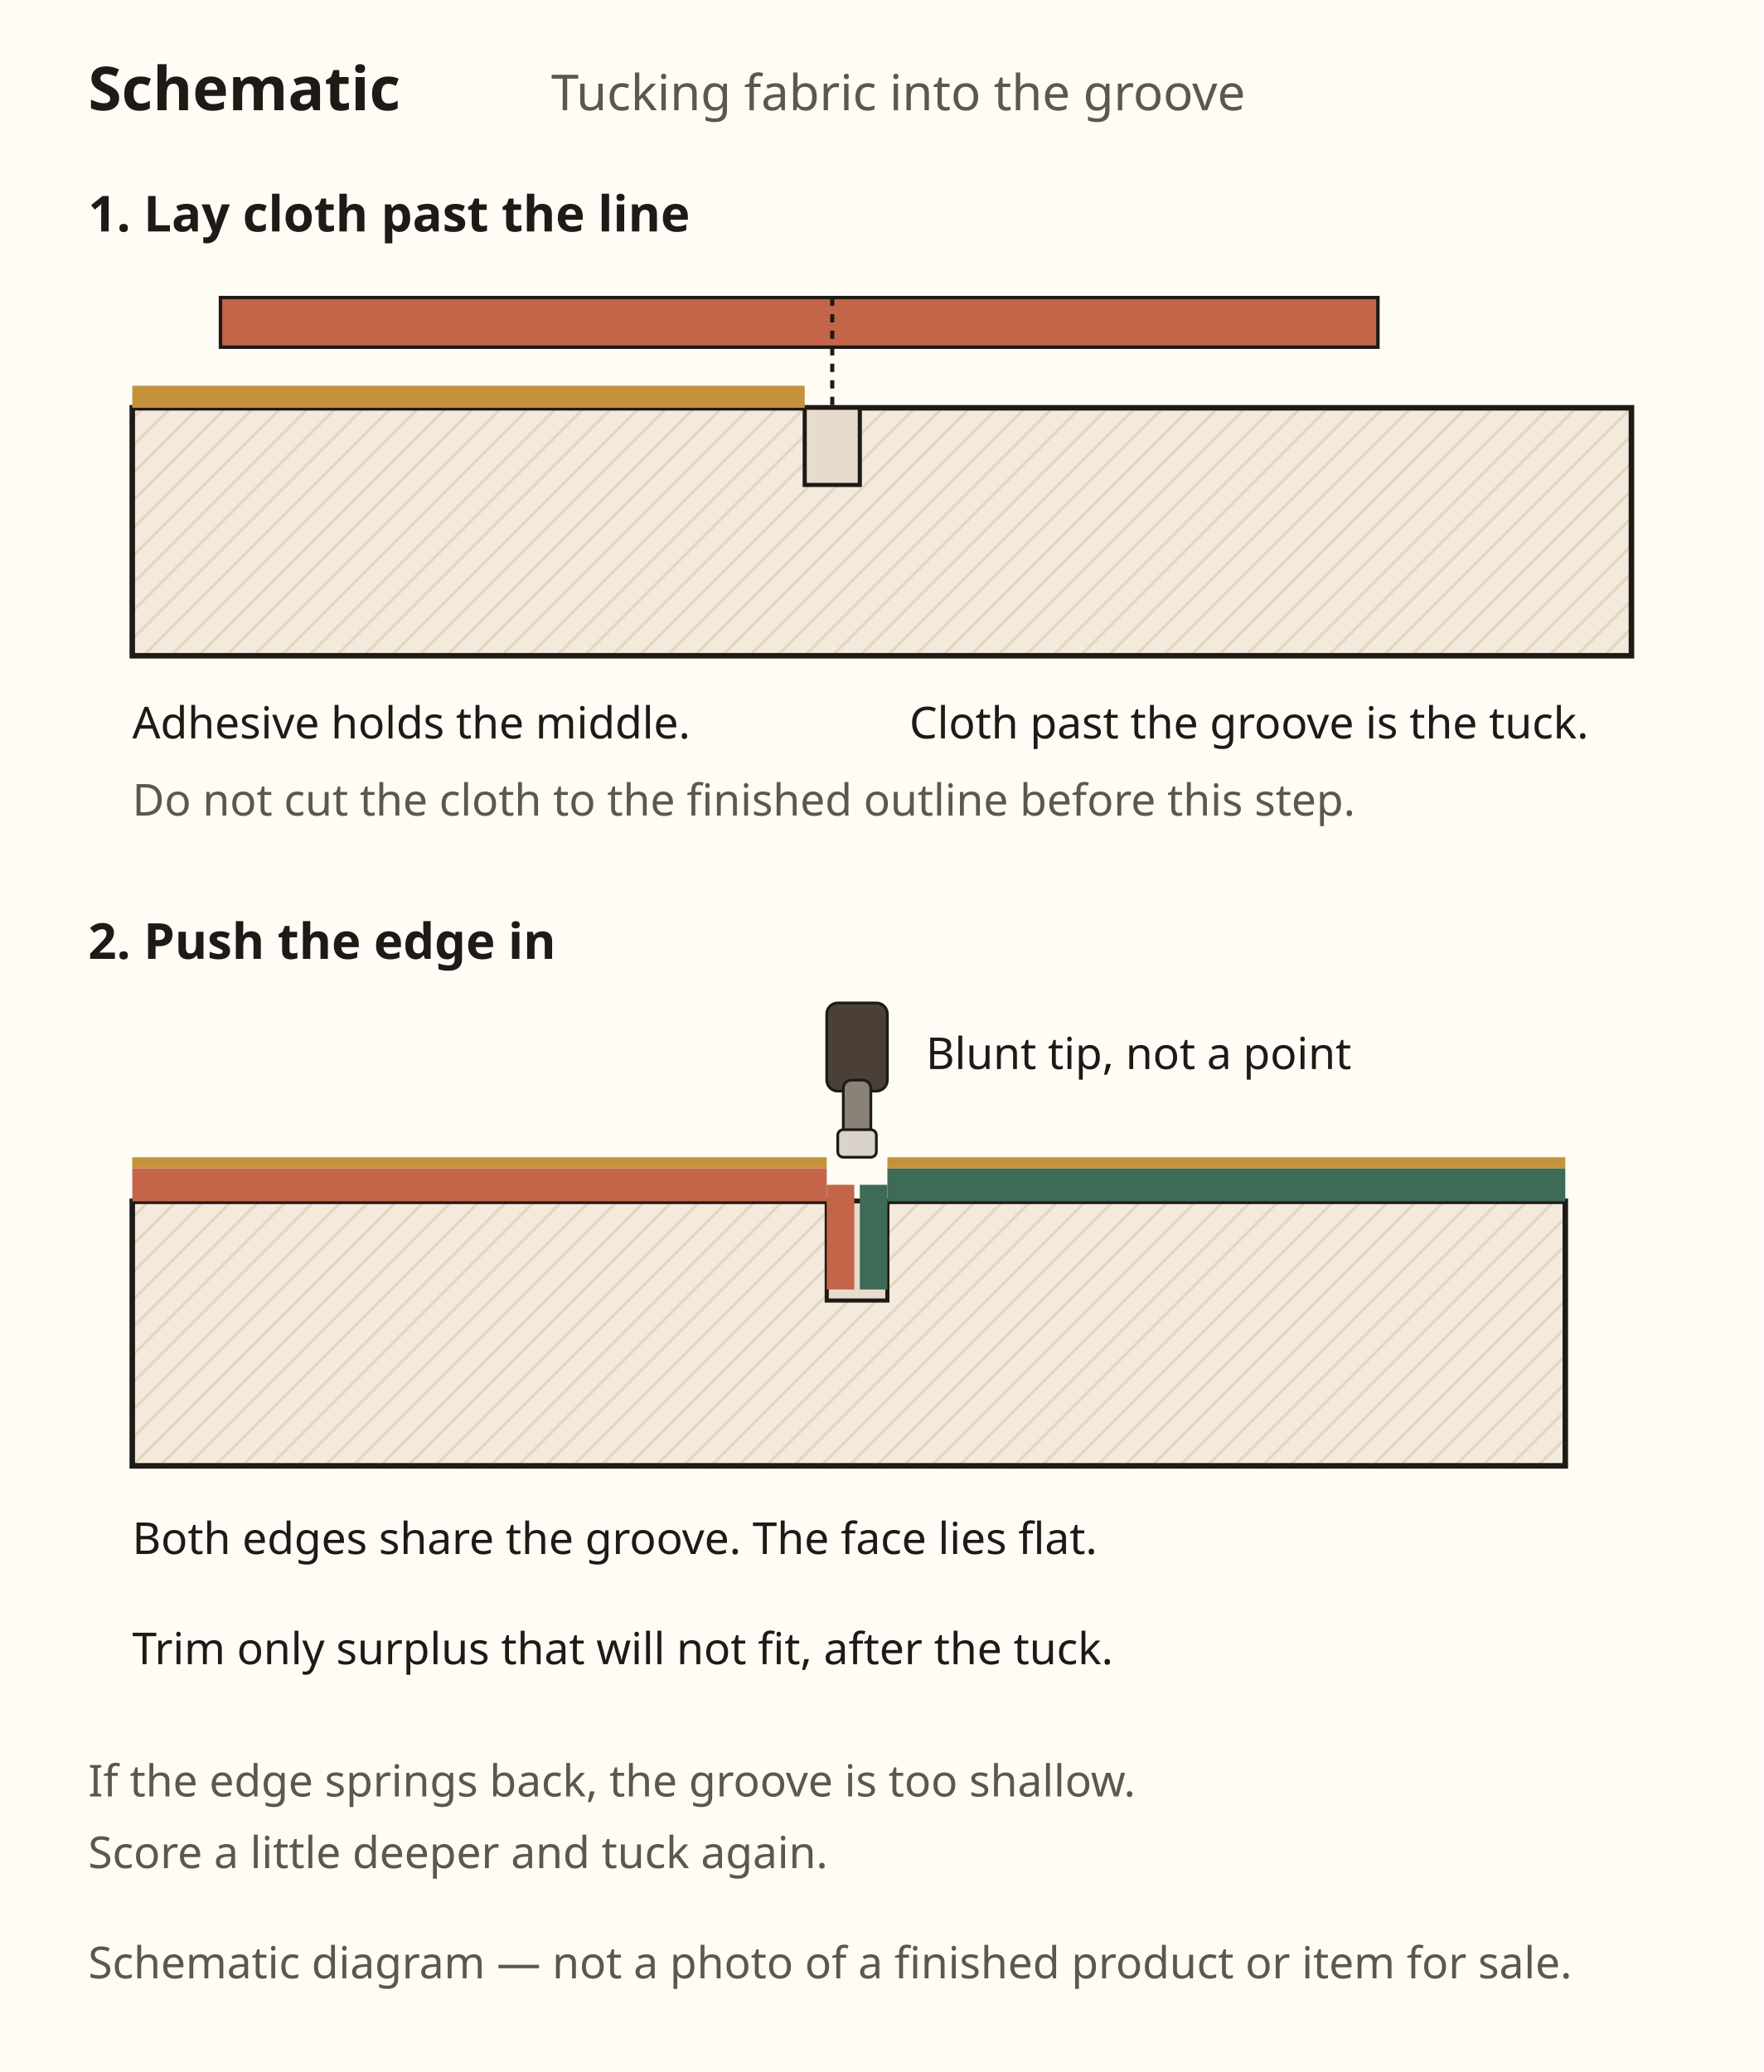
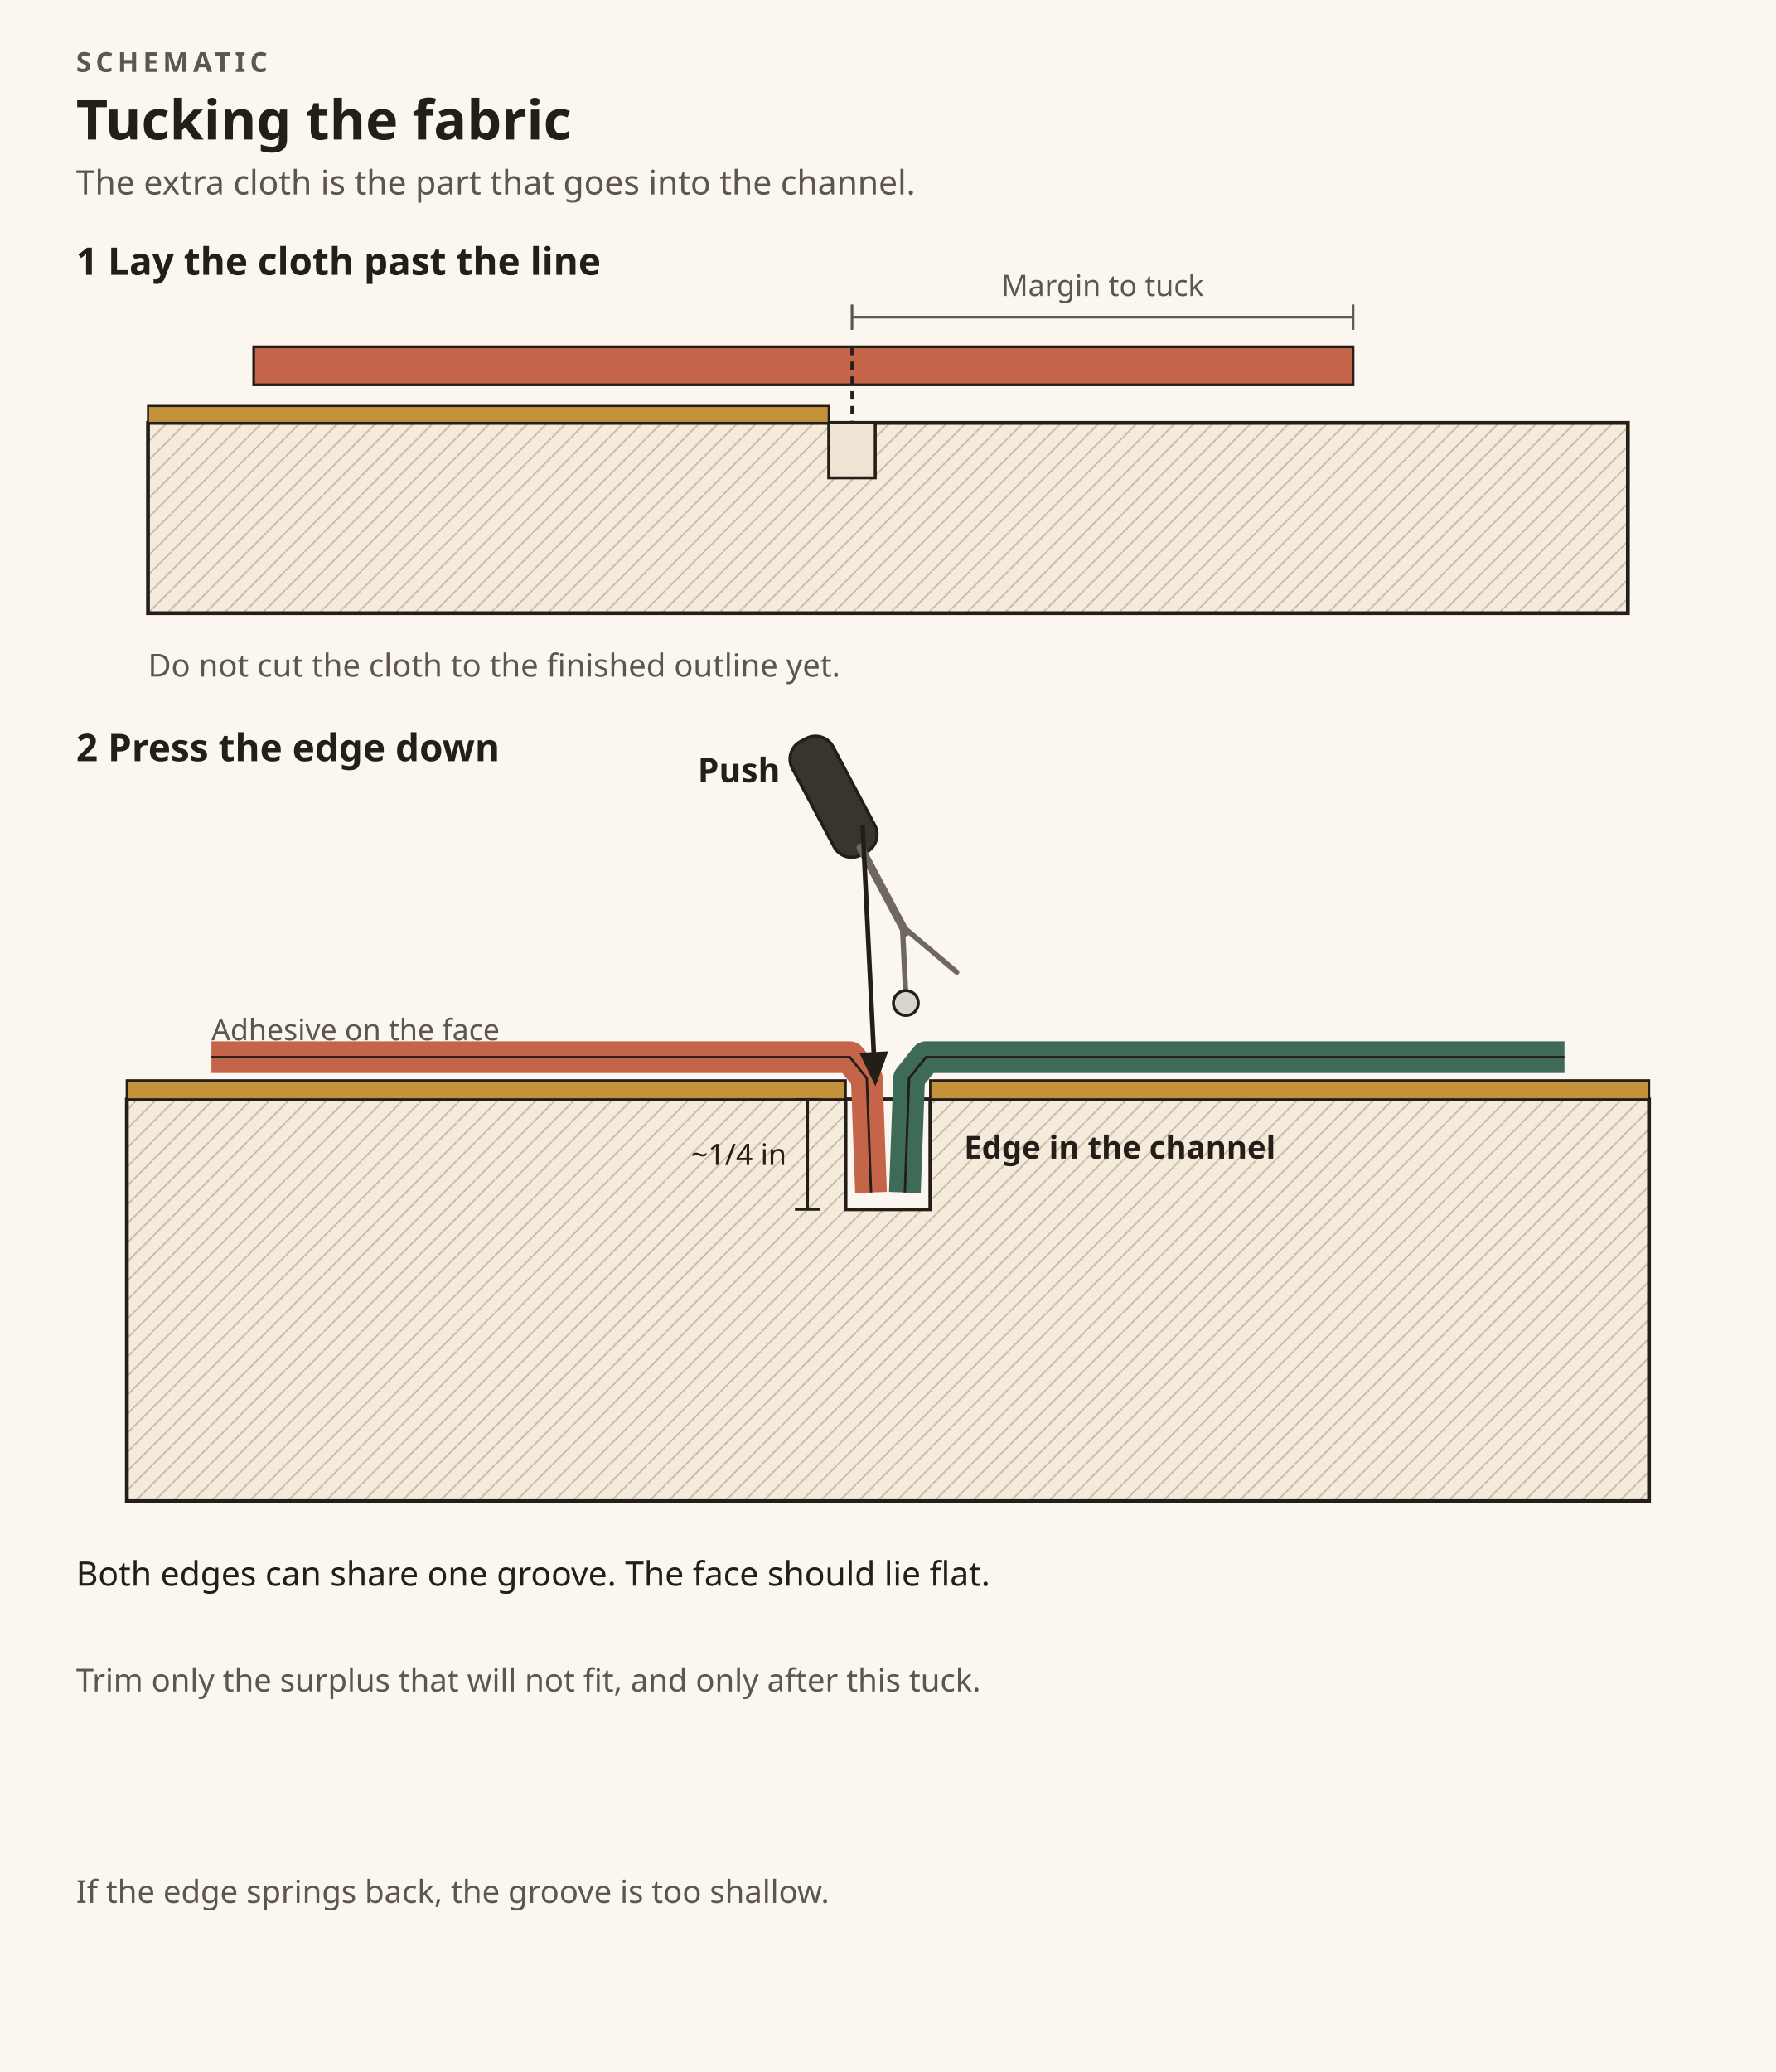
- <svg xmlns="http://www.w3.org/2000/svg" viewBox="0 0 640 752" width="640" height="752" font-family="Segoe UI, system-ui, sans-serif">
+ <svg xmlns="http://www.w3.org/2000/svg" viewBox="0 0 840 980" width="840" height="980" font-family="Segoe UI, system-ui, sans-serif">
  <defs>
-     <pattern id="foam" patternUnits="userSpaceOnUse" width="10" height="10">
-       <rect width="10" height="10" fill="#f3eadc" />
-       <path d="M-1 1 l2 -2 M0 10 L10 0 M9 11 l2 -2" stroke="#e4d5c2" stroke-width="1" />
+     <pattern id="foam" patternUnits="userSpaceOnUse" width="9" height="9">
+       <rect width="9" height="9" fill="#f4ebdc" />
+       <path d="M0 9 L9 0" stroke="#cbbba4" stroke-width="0.8" />
    </pattern>
-     <marker id="arrow" markerWidth="10" markerHeight="10" refX="8" refY="5" orient="auto">
-       <path d="M0 0 L10 5 L0 10 Z" fill="#1e1a16" />
+     <pattern id="foamSide" patternUnits="userSpaceOnUse" width="9" height="9">
+       <rect width="9" height="9" fill="#e7d8c4" />
+       <path d="M0 9 L9 0" stroke="#cbbba4" stroke-width="0.8" />
+     </pattern>
+     <pattern id="foamDark" patternUnits="userSpaceOnUse" width="9" height="9">
+       <rect width="9" height="9" fill="#d9c7b0" />
+       <path d="M0 9 L9 0" stroke="#b7a48c" stroke-width="0.8" />
+     </pattern>
+     <marker id="arr" viewBox="0 0 10 10" refX="8.2" refY="5" markerWidth="8" markerHeight="8" orient="auto">
+       <path d="M0 1.1 L9.2 5 L0 8.9 Z" fill="#241e18" />
+     </marker>
+     <marker id="arrW" viewBox="0 0 10 10" refX="8.2" refY="5" markerWidth="8" markerHeight="8" orient="auto">
+       <path d="M0 1.1 L9.2 5 L0 8.9 Z" fill="#8f3d32" />
+     </marker>
+     <marker id="arrR" viewBox="0 0 10 10" refX="8.2" refY="5" markerWidth="8" markerHeight="8" orient="auto">
+       <path d="M0 1.1 L9.2 5 L0 8.9 Z" fill="#1a4f3c" />
    </marker>
  </defs>
-   <rect width="640" height="752" fill="#fffcf6" />
-   <text x="32" y="40" fill="#1e1a16" font-size="22" font-weight="700">Schematic</text>
-   <text x="200" y="40" fill="#5e574e" font-size="18">Tucking fabric into the groove</text>
-   <text x="32" y="84" fill="#1e1a16" font-size="18" font-weight="700">1. Lay cloth past the line</text>
-   <rect x="48" y="148" width="544" height="90" fill="url(#foam)" stroke="#1e1a16" stroke-width="2" />
-   <rect x="292" y="148" width="20" height="28" fill="#e7dccb" stroke="#1e1a16" stroke-width="1.5" />
-   <rect x="48" y="140" width="244" height="8" fill="#c4923a" />
-   <rect x="80" y="108" width="420" height="18" fill="#c4654a" stroke="#1e1a16" stroke-width="1.25" />
-   <line x1="302" y1="108" x2="302" y2="148" stroke="#1e1a16" stroke-width="1.5" stroke-dasharray="3 3" />
-   <text x="48" y="268" fill="#1e1a16" font-size="16">Adhesive holds the middle.</text>
-   <text x="330" y="268" fill="#1e1a16" font-size="16">Cloth past the groove is the tuck.</text>
-   <text x="48" y="296" fill="#5e574e" font-size="16">Do not cut the cloth to the finished outline before this step.</text>
-   <text x="32" y="348" fill="#1e1a16" font-size="18" font-weight="700">2. Push the edge in</text>
-   <g transform="translate(300,364)">
-     <rect x="0" y="0" width="22" height="32" rx="4" fill="#4a4038" stroke="#1e1a16" />
-     <rect x="6" y="28" width="10" height="20" rx="3" fill="#8a8178" stroke="#1e1a16" />
-     <rect x="4" y="46" width="14" height="10" rx="2" fill="#d9d3cc" stroke="#1e1a16" />
+   <rect width="840" height="980" fill="#fbf7f0" />
+   <text x="36" y="34" fill="#5c564c" font-size="13" font-weight="700" letter-spacing="0.16em">SCHEMATIC</text>
+   <text x="36" y="66" fill="#241e18" font-size="26" font-weight="700">Tucking the fabric</text>
+   <text x="36" y="92" fill="#5c564c" font-size="16">The extra cloth is the part that goes into the channel.</text>
+   <text x="36.0" y="130.0" fill="#241e18" font-size="18" font-weight="700" text-anchor="start">1   Lay the cloth past the line</text>
+   <rect x="70.00" y="200.00" width="700.00" height="90.00" rx="0" fill="url(#foam)" stroke="#241e18" stroke-width="1.8" />
+   <rect x="392.00" y="200.00" width="22.00" height="26.00" rx="0" fill="#efe4d4" stroke="#241e18" stroke-width="1.4" />
+   <rect x="70.00" y="192.00" width="322.00" height="8.00" rx="0" fill="#c4923a" stroke="#241e18" stroke-width="1" />
+   <rect x="120.00" y="164.00" width="520.00" height="18.00" rx="0" fill="#c4654a" stroke="#241e18" stroke-width="1.3" />
+   <line x1="403.00" y1="164.00" x2="403.00" y2="200.00" stroke="#241e18" stroke-width="1.5" fill="none" stroke-dasharray="4 3" />
+   <line x1="403.00" y1="150.00" x2="640.00" y2="150.00" stroke="#5c564c" stroke-width="1.25" fill="none" />
+   <line x1="403.00" y1="144.00" x2="403.00" y2="156.00" stroke="#5c564c" stroke-width="1.25" fill="none" />
+   <line x1="640.00" y1="144.00" x2="640.00" y2="156.00" stroke="#5c564c" stroke-width="1.25" fill="none" />
+   <text x="521.5" y="140.0" fill="#5c564c" font-size="14" font-weight="500" text-anchor="middle">Margin to tuck</text>
+   <text x="70.0" y="320.0" fill="#5c564c" font-size="15" font-weight="500" text-anchor="start">Do not cut the cloth to the finished outline yet.</text>
+   <text x="36.0" y="360.0" fill="#241e18" font-size="18" font-weight="700" text-anchor="start">2   Press the edge down</text>
+   <rect x="60.00" y="520.00" width="720.00" height="190.00" rx="0" fill="url(#foam)" stroke="#241e18" stroke-width="1.8" />
+   <rect x="400.00" y="520.00" width="40.00" height="52.00" rx="0" fill="#fbf7f0" stroke="#241e18" stroke-width="1.7" />
+   <rect x="60.00" y="511.00" width="340.00" height="9.00" rx="0" fill="#c4923a" stroke="#241e18" stroke-width="1.1" />
+   <rect x="440.00" y="511.00" width="340.00" height="9.00" rx="0" fill="#c4923a" stroke="#241e18" stroke-width="1.1" />
+   <path d="M 100.00 500.00 L 402.00 500.00 L 410.00 510.00 L 412.00 564.00" fill="none" stroke="#c4654a" stroke-width="15" stroke-linecap="butt" stroke-linejoin="round" />
+   <path d="M 100.00 500.00 L 402.00 500.00 L 410.00 510.00 L 412.00 564.00" fill="none" stroke="#241e18" stroke-width="1.15" stroke-linecap="butt" stroke-linejoin="round" />
+   <path d="M 740.00 500.00 L 438.00 500.00 L 430.00 510.00 L 428.00 564.00" fill="none" stroke="#3d6b58" stroke-width="15" stroke-linecap="butt" stroke-linejoin="round" />
+   <path d="M 740.00 500.00 L 438.00 500.00 L 430.00 510.00 L 428.00 564.00" fill="none" stroke="#241e18" stroke-width="1.15" stroke-linecap="butt" stroke-linejoin="round" />
+   <g transform="translate(380.0 350.0) rotate(62)">
+     <rect x="0" y="-10.9" width="60.8" height="21.8" rx="9.4" fill="#3a342e" stroke="#241e18" stroke-width="1.5" />
+     <line x1="57.7" y1="0" x2="103.0" y2="0" stroke="#6e6860" stroke-width="3.9" stroke-linecap="round" />
+     <path d="M99.8 0 L131.0 -12.5" fill="none" stroke="#6e6860" stroke-width="2.5" stroke-linecap="round" />
+     <path d="M99.8 0 L129.5 14.0" fill="none" stroke="#6e6860" stroke-width="2.5" stroke-linecap="round" />
+     <circle cx="132.6" cy="15.6" r="5.9" fill="#d9d4cc" stroke="#241e18" stroke-width="1.4" />
  </g>
-   <text x="336" y="388" fill="#1e1a16" font-size="16">Blunt tip, not a point</text>
-   <rect x="48" y="436" width="520" height="96" fill="url(#foam)" stroke="#1e1a16" stroke-width="2" />
-   <rect x="300" y="436" width="22" height="36" fill="#e7dccb" stroke="#1e1a16" stroke-width="1.5" />
-   <rect x="48" y="424" width="252" height="12" fill="#c4654a" />
-   <rect x="300" y="430" width="10" height="38" fill="#c4654a" />
-   <rect x="322" y="424" width="246" height="12" fill="#3d6b58" />
-   <rect x="312" y="430" width="10" height="38" fill="#3d6b58" />
-   <rect x="48" y="420" width="252" height="4" fill="#c4923a" />
-   <rect x="322" y="420" width="246" height="4" fill="#c4923a" />
-   <text x="48" y="564" fill="#1e1a16" font-size="16">Both edges share the groove. The face lies flat.</text>
-   <text x="48" y="604" fill="#1e1a16" font-size="16">Trim only surplus that will not fit, after the tuck.</text>
-   <text x="32" y="652" fill="#5e574e" font-size="16">If the edge springs back, the groove is too shallow.</text>
-   <text x="32" y="678" fill="#5e574e" font-size="16">Score a little deeper and tuck again.</text>
-   <text x="32" y="718" fill="#5e574e" font-size="16">Schematic diagram — not a photo of a finished product or item for sale.</text>
+   <line x1="408.00" y1="390.00" x2="414.00" y2="512.00" stroke="#241e18" stroke-width="2.2" fill="none" marker-end="url(#arr)" />
+   <text x="330.0" y="370.0" fill="#241e18" font-size="16" font-weight="700" text-anchor="start">Push</text>
+   <text x="456.0" y="548.0" fill="#241e18" font-size="15" font-weight="700" text-anchor="start">Edge in the channel</text>
+   <text x="100.0" y="492.0" fill="#5c564c" font-size="14" font-weight="500" text-anchor="start">Adhesive on the face</text>
+   <text x="36.0" y="750.0" fill="#241e18" font-size="16" font-weight="500" text-anchor="start">Both edges can share one groove. The face should lie flat.</text>
+   <text x="36.0" y="800.0" fill="#5c564c" font-size="15" font-weight="500" text-anchor="start">Trim only the surplus that will not fit, and only after this tuck.</text>
+   <line x1="382.00" y1="520.00" x2="382.00" y2="572.00" stroke="#241e18" stroke-width="1.25" fill="none" />
+   <line x1="376.00" y1="520.00" x2="388.00" y2="520.00" stroke="#241e18" stroke-width="1.25" fill="none" />
+   <line x1="376.00" y1="572.00" x2="388.00" y2="572.00" stroke="#241e18" stroke-width="1.25" fill="none" />
+   <text x="372.0" y="551.0" fill="#241e18" font-size="14" font-weight="500" text-anchor="end">~1/4 in</text>
+   <text x="36.0" y="900.0" fill="#5c564c" font-size="15" font-weight="500" text-anchor="start">If the edge springs back, the groove is too shallow.</text>
</svg>
